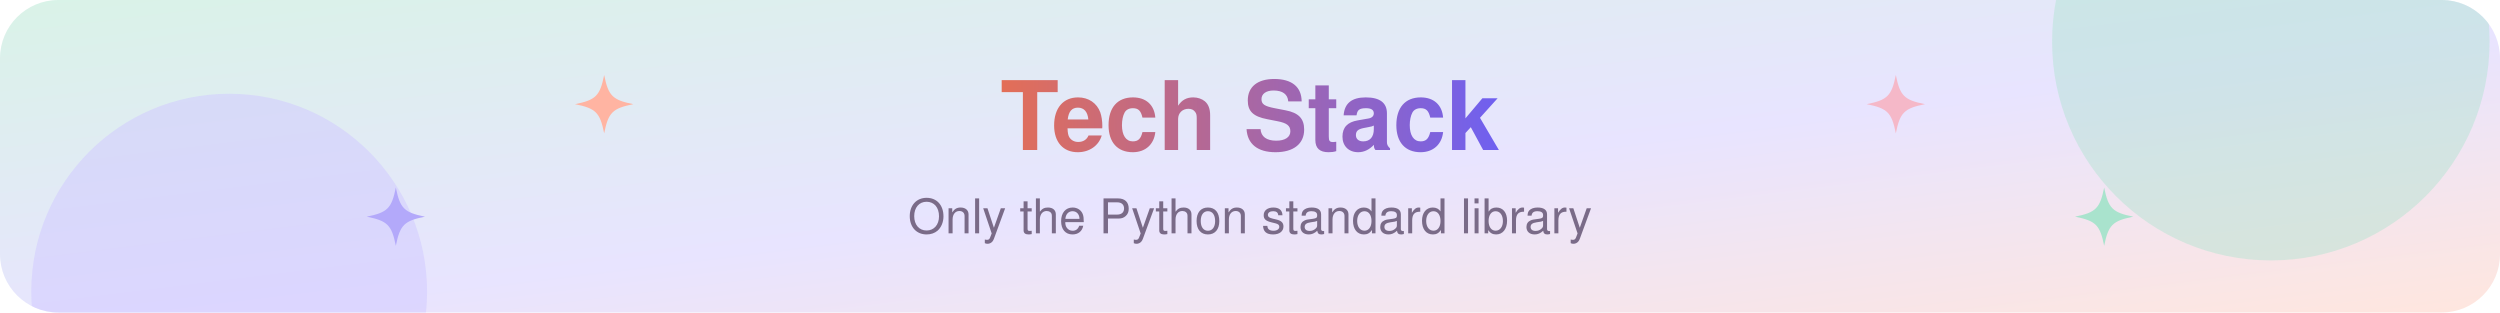
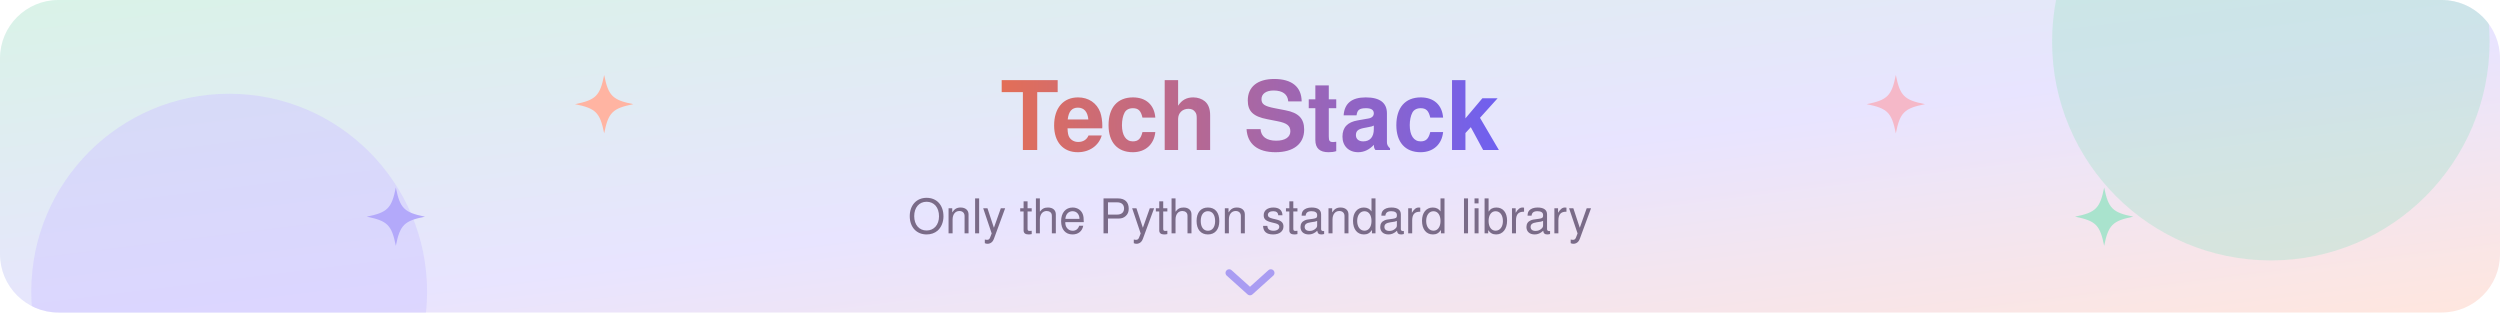
<svg xmlns="http://www.w3.org/2000/svg" viewBox="0 0 1200 150" width="1200" height="150" role="img" aria-label="Tech Stack">
  <defs>
    <linearGradient id="bg" x1="0" y1="0" x2="1" y2="1">
      <stop offset="0" stop-color="#D9F3E7" />
      <stop offset=".55" stop-color="#E8E4FF" />
      <stop offset="1" stop-color="#FFE6DE" />
    </linearGradient>
    <linearGradient id="t" x1="0" y1="0" x2="1" y2="0">
      <stop offset="0" stop-color="#E36E57" />
      <stop offset="1" stop-color="#6F60F0" />
    </linearGradient>
    <clipPath id="c">
      <rect width="1200" height="150" rx="28" />
    </clipPath>
    <path id="s" d="M0-14C2-4 4-2 14 0 4 2 2 4 0 14-2 4-4 2-14 0-4-2-2-4 0-14Z" />
    <path id="pin" d="M0 0C-5-9-22-20-22-37a22 22 0 0 1 44 0C22-20 5-9 0 0Z" />
  </defs>
  <style>
.blob{animation:drift 11s ease-in-out infinite alternate}.b2{animation-duration:14s;animation-direction:alternate-reverse}.b3{animation-duration:17s}
.bob{animation:bob 3.4s ease-in-out infinite}.d1{animation-delay:-.9s}.d2{animation-delay:-1.8s}.d3{animation-delay:-2.6s}
.walk{stroke-dasharray:3 15;animation:walk 3s linear infinite}
.tw{animation:tw 3.2s ease-in-out infinite}.t2{animation-delay:-1s}.t3{animation-delay:-2s}
.rise{animation:rise .9s ease-out both}.r2{animation-delay:.2s}
@keyframes drift{to{transform:translate(40px,-20px) scale(1.12)}}
@keyframes bob{0%,100%{transform:translateY(0)}50%{transform:translateY(-10px)}}
@keyframes walk{to{stroke-dashoffset:-54}}
@keyframes tw{0%,100%{opacity:.35}50%{opacity:1}}
@keyframes rise{from{opacity:0;transform:translateY(16px)}}
@media (prefers-reduced-motion:reduce){*{animation:none!important}}
</style>
  <g clip-path="url(#c)">
    <rect width="1200" height="150" fill="url(#bg)" />
    <circle class="blob" cx="110" cy="140" r="95" fill="#CFC8FF" opacity=".5" />
    <circle class="blob b2" cx="1090" cy="20" r="105" fill="#A9E3CD" opacity=".42" />
    <use class="tw" href="#s" x="290" y="50" fill="#FFB4A2" />
    <use class="tw t2" href="#s" x="190" y="104" fill="#B3A9FA" />
    <use class="tw t3" href="#s" x="910" y="50" fill="#F5B8C8" />
    <use class="tw" href="#s" x="1010" y="104" fill="#A9E3CD" />
    <g font-family="-apple-system,BlinkMacSystemFont,'Segoe UI',Helvetica,Arial,sans-serif" text-anchor="middle">
      <text x="600" y="72.0" font-size="46" font-weight="800" fill="url(#t)">Tech Stack</text>
      <text x="600" y="112.0" font-size="23" fill="#7A6B88">Only the Python standard library</text>
    </g>
+     <g transform="translate(600 136)">
+       <g class="bob">
+         <path d="M-10-5l10 9 10-9" fill="none" stroke="#6F60F0" stroke-opacity=".55" stroke-width="3.5" stroke-linecap="round" stroke-linejoin="round" />
+       </g>
+     </g>
  </g>
</svg>
